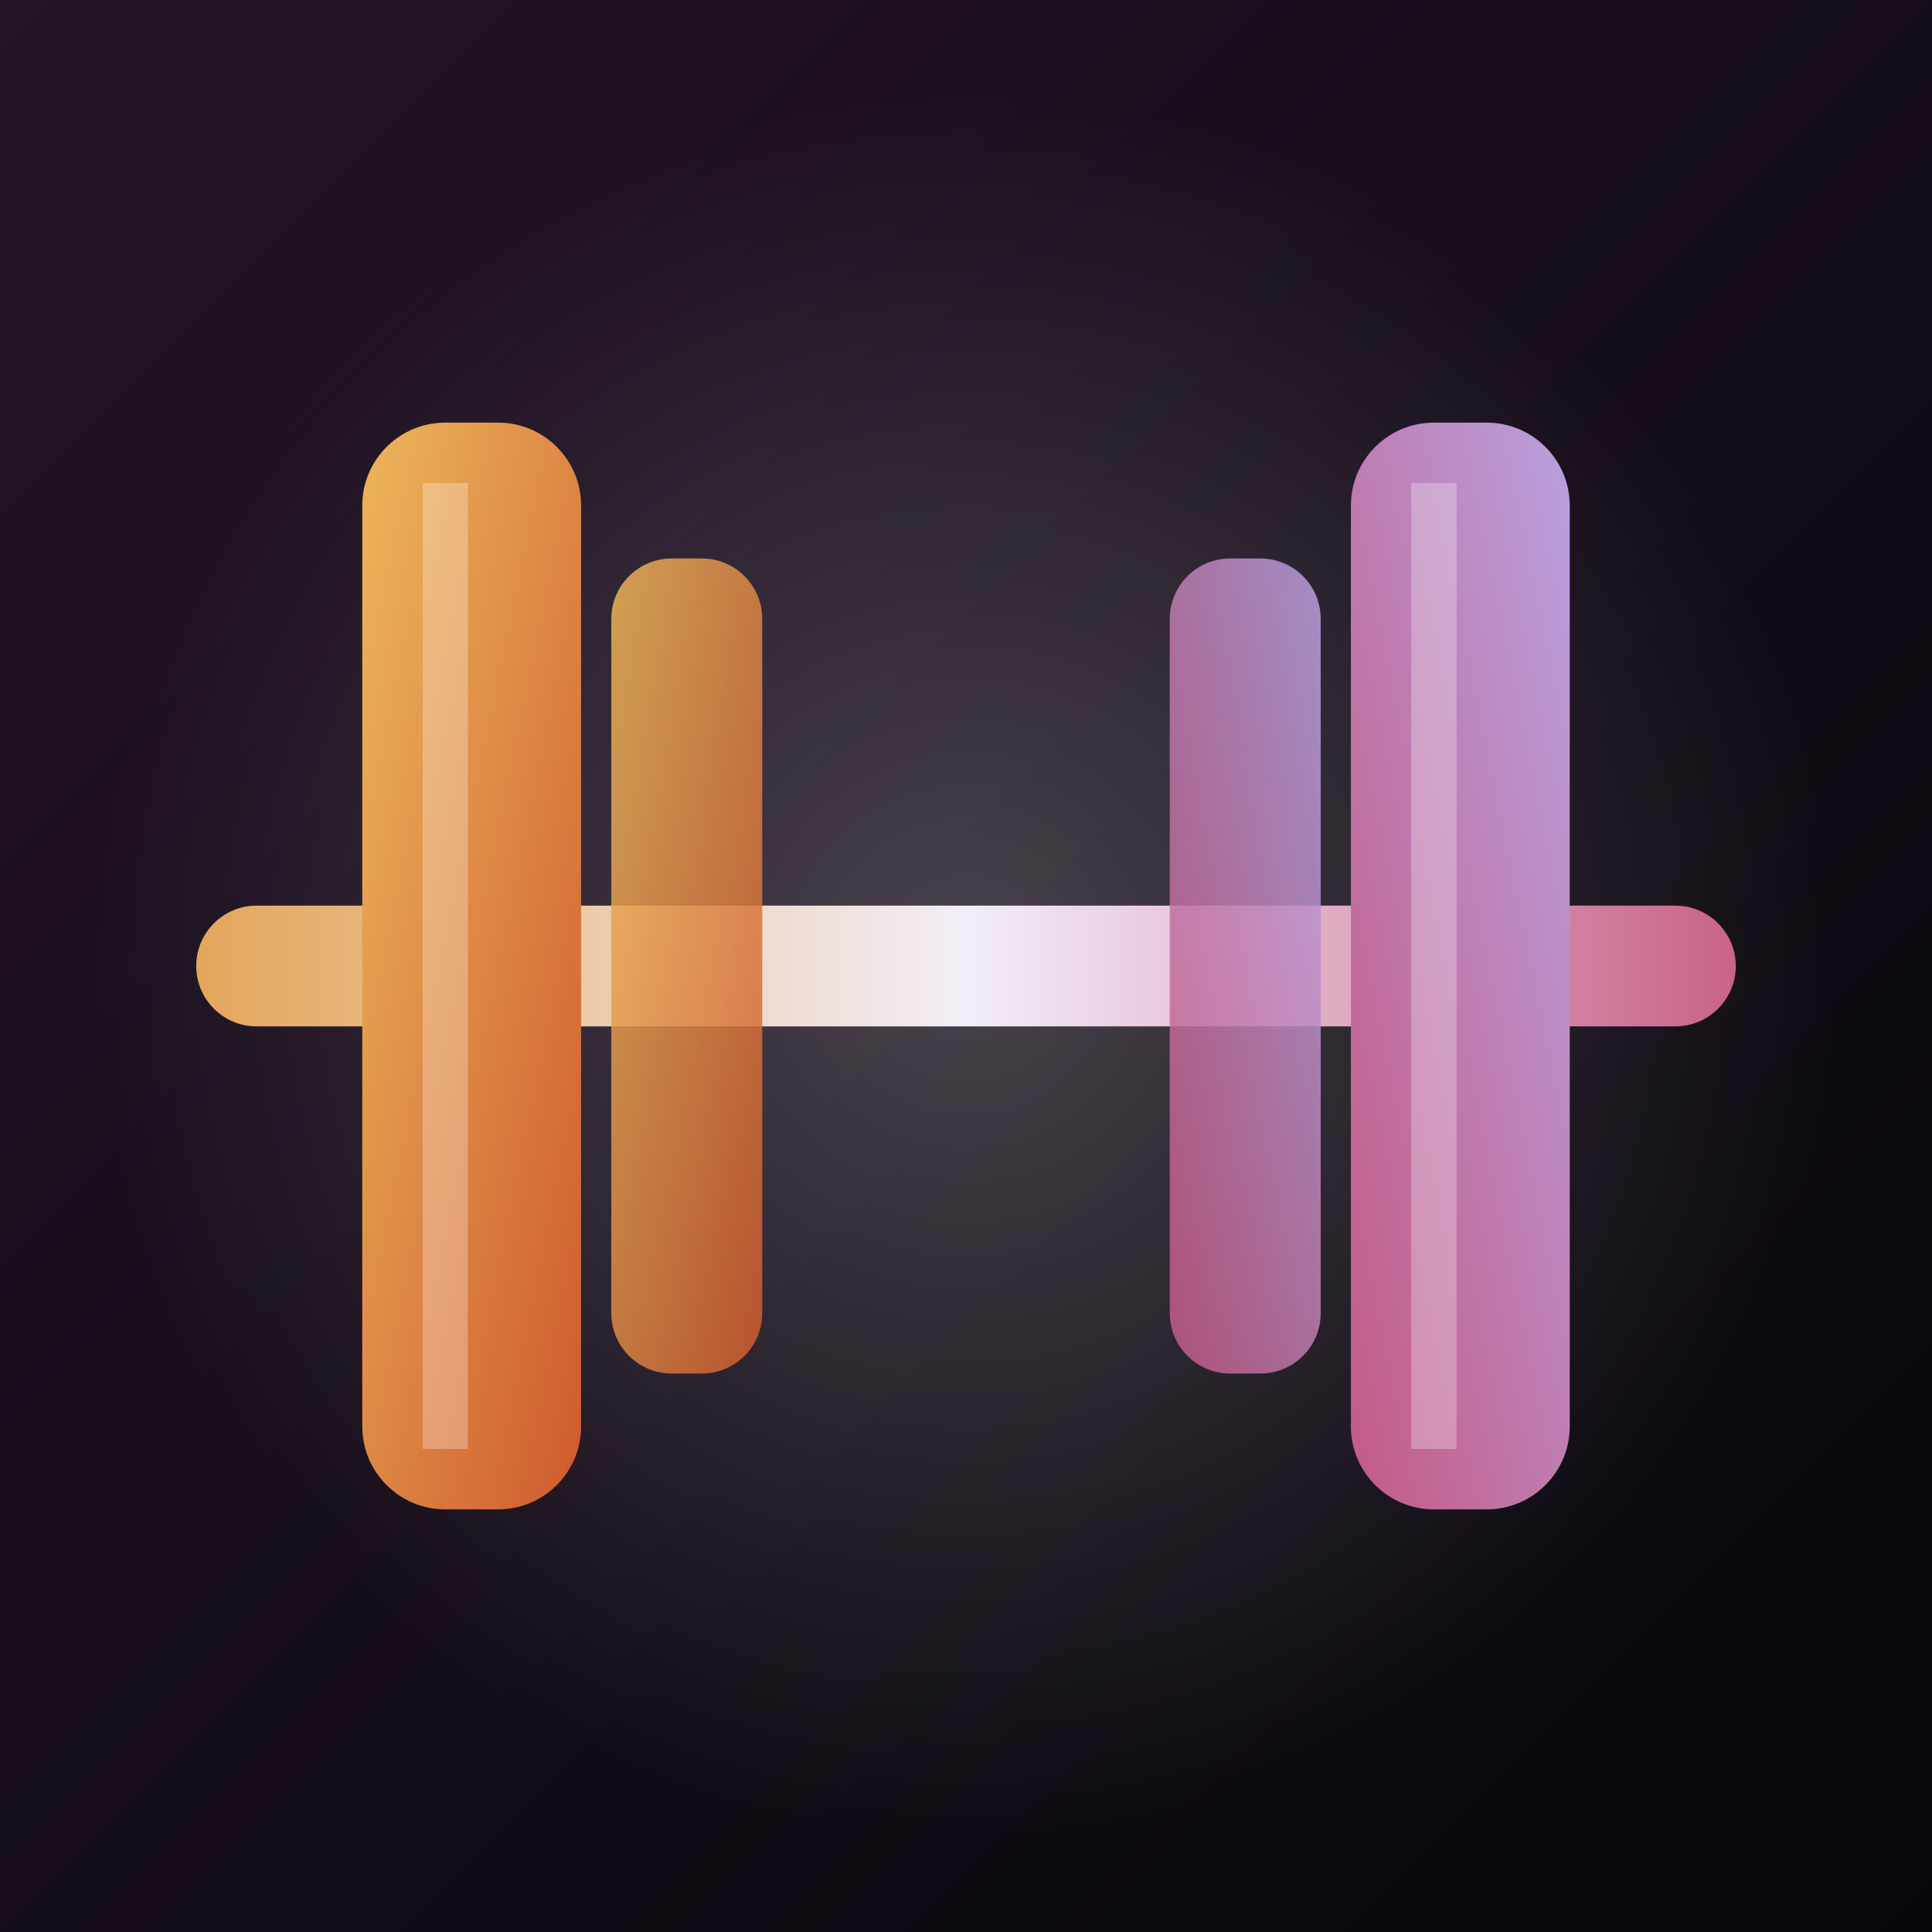
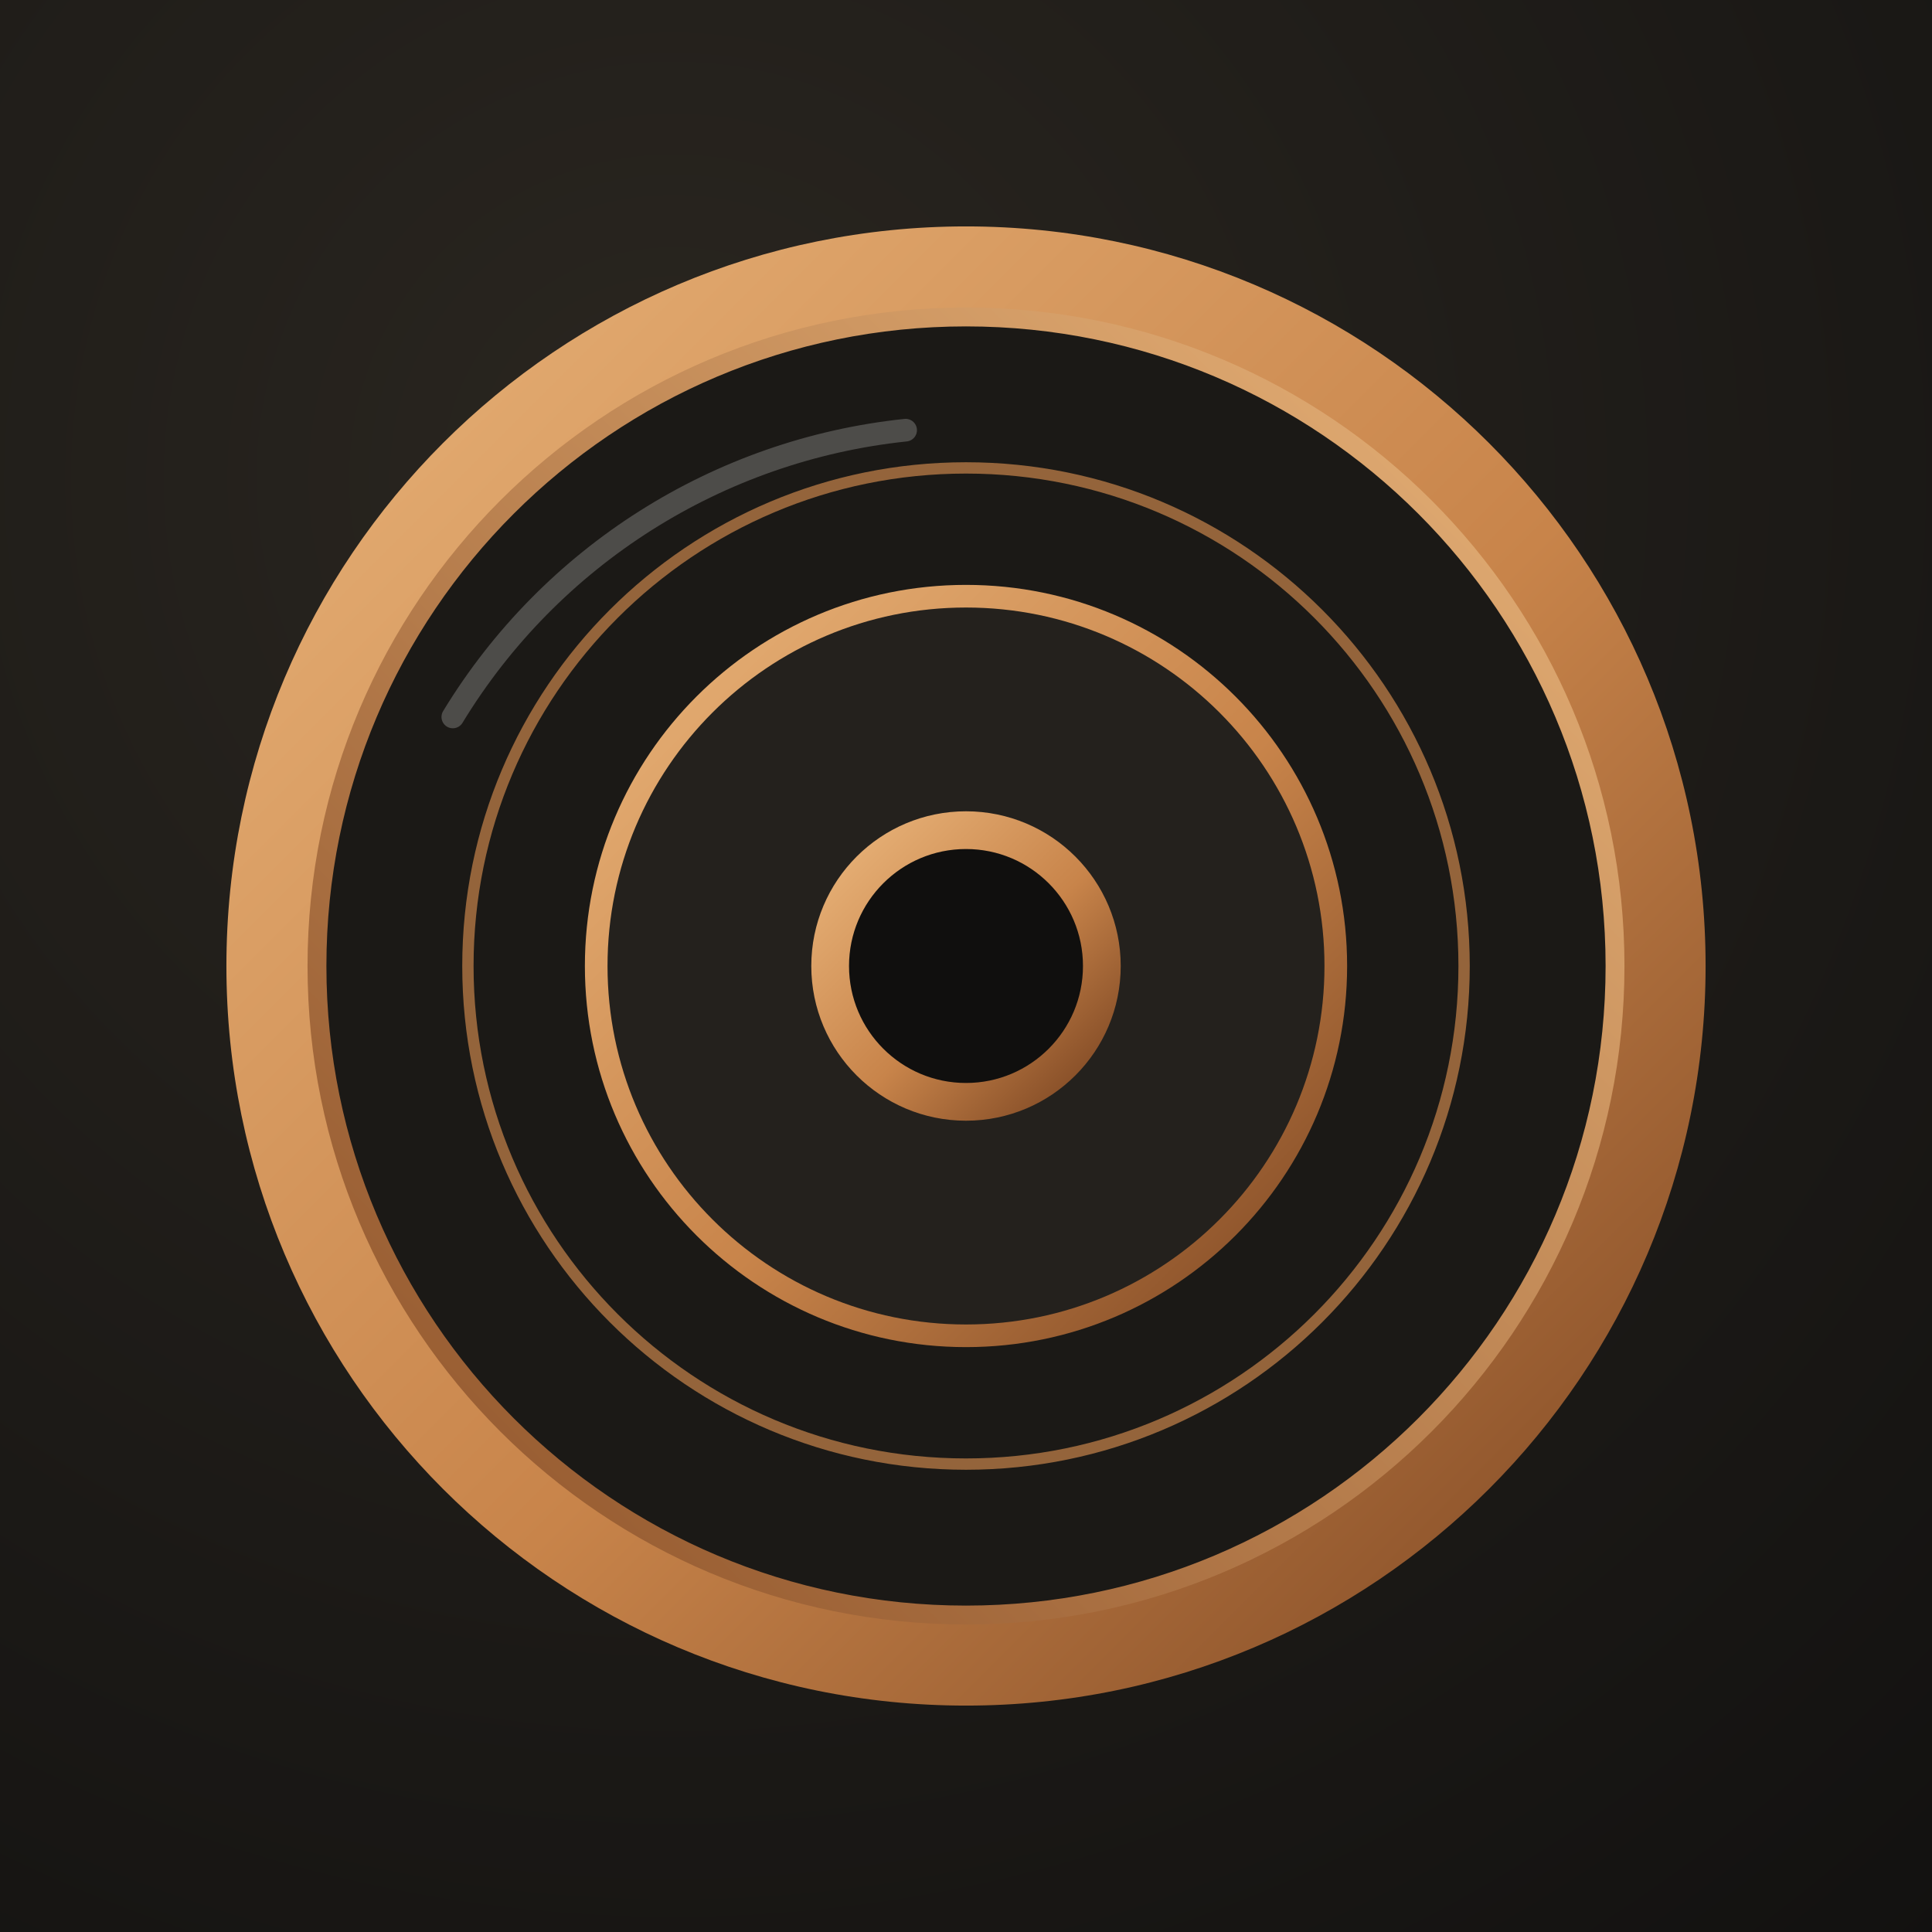
<svg xmlns="http://www.w3.org/2000/svg" viewBox="0 0 512 512">
  <defs>
-     <linearGradient id="bg" x1="0" y1="0" x2="1" y2="1">
-       <stop offset="0" stop-color="#241227" />
-       <stop offset="1" stop-color="#07070b" />
+     <linearGradient id="cu" x1="0" y1="0" x2="1" y2="1">
+       <stop offset="0" stop-color="#e9b47a" />
+       <stop offset=".55" stop-color="#c8844a" />
+       <stop offset="1" stop-color="#7a4421" />
    </linearGradient>
-     <linearGradient id="e" x1="0" y1="0" x2="1" y2="1">
-       <stop offset="0" stop-color="#ecb55a" />
-       <stop offset="1" stop-color="#cf5a2e" />
+     <linearGradient id="cu2" x1="1" y1="0" x2="0" y2="1">
+       <stop offset="0" stop-color="#e9b47a" />
+       <stop offset="1" stop-color="#8d5128" />
    </linearGradient>
-     <linearGradient id="o" x1="1" y1="0" x2="0" y2="1">
-       <stop offset="0" stop-color="#b9a0e0" />
-       <stop offset="1" stop-color="#c45a84" />
-     </linearGradient>
-     <linearGradient id="b" x1="0" y1="0" x2="1" y2="0">
-       <stop offset="0" stop-color="#e3a65a" />
-       <stop offset=".5" stop-color="#f3eef8" />
-       <stop offset="1" stop-color="#c9638a" />
-     </linearGradient>
-     <radialGradient id="gl" cx=".5" cy=".5" r=".5">
-       <stop offset="0" stop-color="#fff" stop-opacity=".22" />
-       <stop offset="1" stop-color="#fff" stop-opacity="0" />
+     <radialGradient id="bg" cx=".35" cy=".25" r="1">
+       <stop offset="0" stop-color="#2a2620" />
+       <stop offset="1" stop-color="#121110" />
    </radialGradient>
  </defs>
  <rect width="512" height="512" rx="0" fill="url(#bg)" />
-   <circle cx="256" cy="256" r="230" fill="url(#gl)" />
-   <rect x="52" y="240" width="408" height="32" rx="16" fill="url(#b)" />
-   <rect x="96" y="112" width="58" height="288" rx="22" fill="url(#e)" />
-   <rect x="162" y="148" width="40" height="216" rx="16" fill="url(#e)" opacity=".85" />
-   <rect x="358" y="112" width="58" height="288" rx="22" fill="url(#o)" />
-   <rect x="310" y="148" width="40" height="216" rx="16" fill="url(#o)" opacity=".85" />
-   <path d="M112 128h12v256h-12z" fill="#fff" opacity=".28" />
-   <path d="M374 128h12v256h-12z" fill="#fff" opacity=".28" />
+   <circle cx="256" cy="256" r="196" fill="url(#cu)" />
+   <circle cx="256" cy="256" r="172" fill="#1b1916" />
+   <circle cx="256" cy="256" r="172" fill="none" stroke="url(#cu2)" stroke-width="5" />
+   <circle cx="256" cy="256" r="132" fill="none" stroke="#c8844a" stroke-width="3" opacity=".7" />
+   <circle cx="256" cy="256" r="98" fill="#24211d" stroke="url(#cu)" stroke-width="6" />
+   <circle cx="256" cy="256" r="36" fill="#100f0e" stroke="url(#cu)" stroke-width="10" />
+   <path d="M120 190a160 160 0 0 1 120-76" fill="none" stroke="#fff" stroke-opacity=".22" stroke-width="6" stroke-linecap="round" />
</svg>
